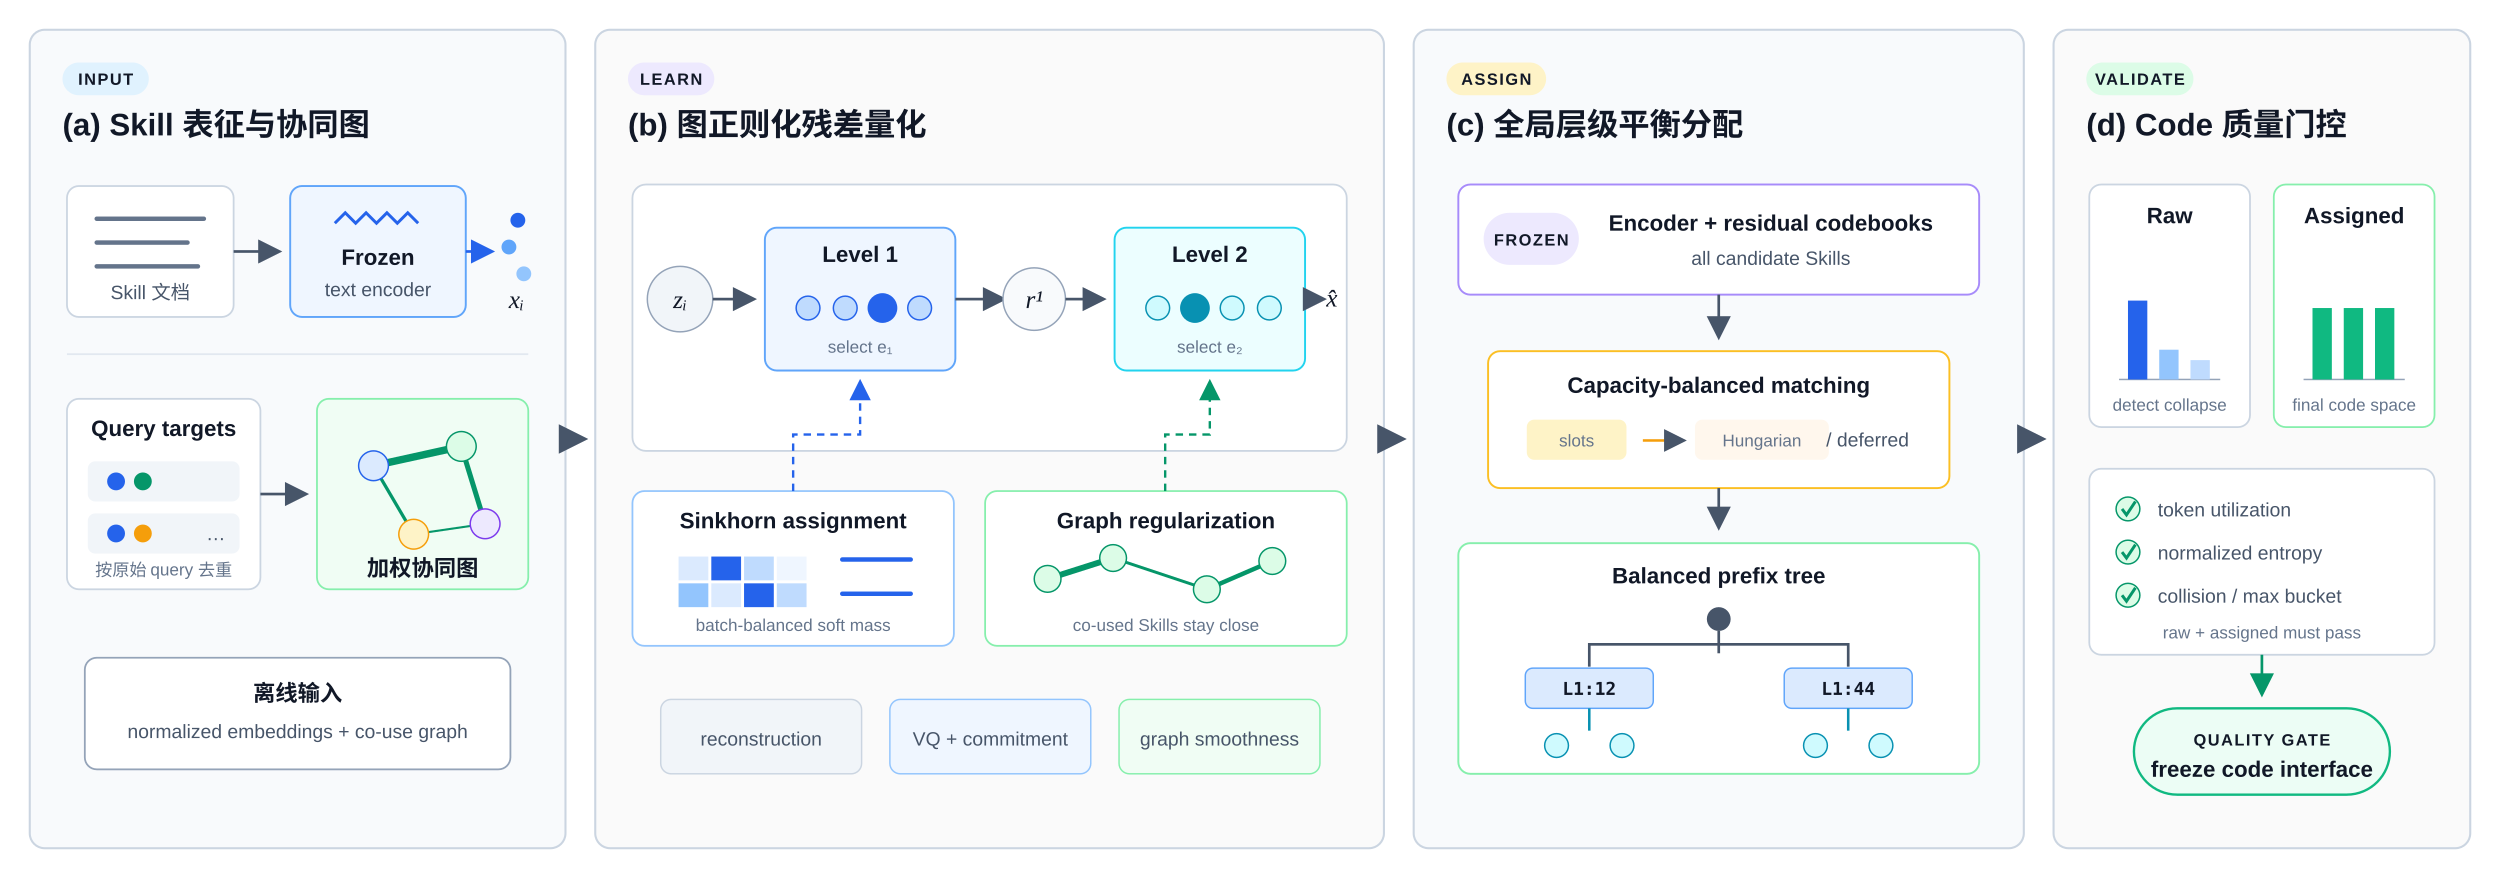
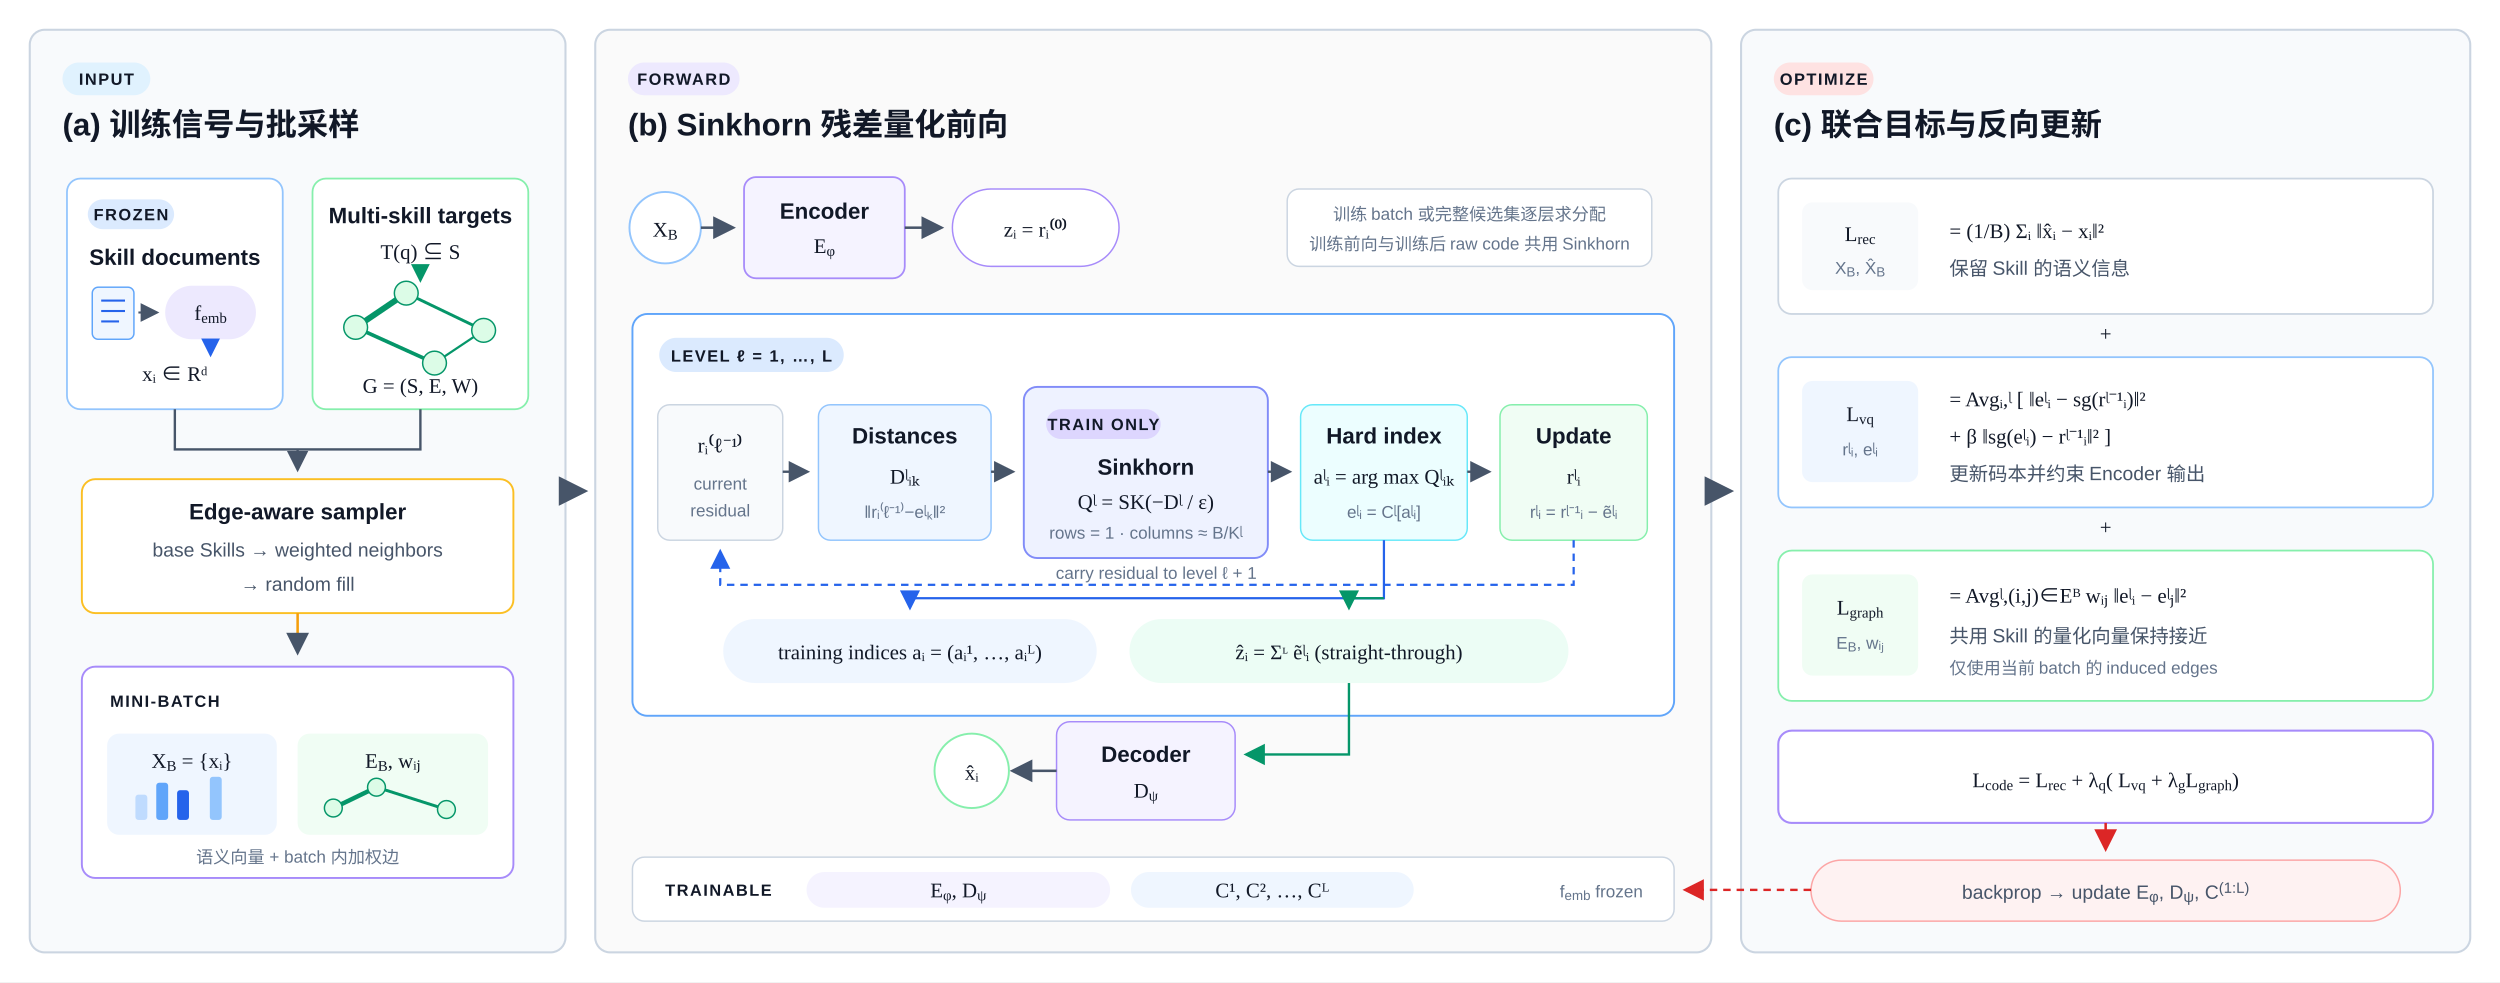
- <svg xmlns="http://www.w3.org/2000/svg" xml:lang="zh-CN" width="1680" height="590" viewBox="0 0 1680 590" role="img" aria-labelledby="title desc">
+ <svg xmlns="http://www.w3.org/2000/svg" xml:lang="zh-CN" width="1680" height="660" viewBox="0 0 1680 660" role="img" aria-labelledby="title desc">
  <defs>
    <marker id="arrow" markerWidth="9" markerHeight="9" refX="7.5" refY="4.5" orient="auto" markerUnits="strokeWidth">
      <path d="M0,0 L9,4.5 L0,9 z" fill="#475569" />
    </marker>
    <marker id="arrow-blue" markerWidth="9" markerHeight="9" refX="7.5" refY="4.5" orient="auto" markerUnits="strokeWidth">
      <path d="M0,0 L9,4.5 L0,9 z" fill="#2563eb" />
    </marker>
    <marker id="arrow-green" markerWidth="9" markerHeight="9" refX="7.5" refY="4.5" orient="auto" markerUnits="strokeWidth">
      <path d="M0,0 L9,4.5 L0,9 z" fill="#059669" />
    </marker>
+     <marker id="arrow-red" markerWidth="9" markerHeight="9" refX="7.5" refY="4.5" orient="auto" markerUnits="strokeWidth">
+       <path d="M0,0 L9,4.5 L0,9 z" fill="#dc2626" />
+     </marker>
    <style>
      text { font-family: Arial, "Noto Sans CJK SC", "Microsoft YaHei", sans-serif; fill: #111827; }
      .panel-title { font-size: 21px; font-weight: 700; }
      .phase { font-size: 11px; font-weight: 700; letter-spacing: 1px; }
      .label { font-size: 15px; font-weight: 650; }
      .small { font-size: 13px; font-weight: 500; fill: #475569; }
      .tiny { font-size: 11.5px; font-weight: 500; fill: #64748b; }
-       .math { font-family: "Times New Roman", serif; font-size: 17px; font-style: italic; }
-       .mono { font-family: "SFMono-Regular", Consolas, monospace; font-size: 12px; font-weight: 600; }
+       .math { font-family: "Times New Roman", "Noto Sans CJK SC", serif; font-size: 17px; font-style: italic; }
+       .formula { font-family: "Times New Roman", "Noto Sans CJK SC", serif; font-size: 14px; }
+       .mono { font-family: "SFMono-Regular", Consolas, monospace; font-size: 12px; font-weight: 650; }
    </style>
  </defs>
-   <rect width="1680" height="590" fill="#ffffff" />
-   <rect x="20" y="20" width="360" height="550" rx="10" fill="#f8fafc" stroke="#cbd5e1" stroke-width="1.4" />
-   <rect x="400" y="20" width="530" height="550" rx="10" fill="#fafafa" stroke="#cbd5e1" stroke-width="1.4" />
-   <rect x="950" y="20" width="410" height="550" rx="10" fill="#f8fafc" stroke="#cbd5e1" stroke-width="1.4" />
-   <rect x="1380" y="20" width="280" height="550" rx="10" fill="#fafafa" stroke="#cbd5e1" stroke-width="1.4" />
-   <path d="M380 295 H392" fill="none" stroke="#94a3b8" stroke-width="2.2" marker-end="url(#arrow)" />
-   <path d="M930 295 H942" fill="none" stroke="#94a3b8" stroke-width="2.2" marker-end="url(#arrow)" />
-   <path d="M1360 295 H1372" fill="none" stroke="#94a3b8" stroke-width="2.2" marker-end="url(#arrow)" />
-   <rect x="42" y="42" width="58" height="22" rx="11" fill="#e0f2fe" />
-   <text x="71" y="57" text-anchor="middle" class="phase" fill="#0369a1">INPUT</text>
-   <text x="42" y="91" class="panel-title">(a) Skill 表征与协同图</text>
-   <rect x="45" y="125" width="112" height="88" rx="8" fill="#ffffff" stroke="#cbd5e1" stroke-width="1.2" />
-   <path d="M65 147 H137 M65 163 H126 M65 179 H133" fill="none" stroke="#64748b" stroke-width="3" stroke-linecap="round" />
-   <text x="101" y="201" text-anchor="middle" class="small">Skill 文档</text>
-   <path d="M157 169 H187" fill="none" stroke="#475569" stroke-width="1.8" marker-end="url(#arrow)" />
-   <rect x="195" y="125" width="118" height="88" rx="8" fill="#eff6ff" stroke="#60a5fa" stroke-width="1.3" />
-   <path d="M225 150 L232 143 L239 150 L246 143 L253 150 L260 143 L267 150 L274 143 L281 150" fill="none" stroke="#2563eb" stroke-width="2" />
-   <text x="254" y="178" text-anchor="middle" class="label">Frozen</text>
-   <text x="254" y="199" text-anchor="middle" class="small">text encoder</text>
-   <path d="M313 169 H330" fill="none" stroke="#2563eb" stroke-width="1.8" marker-end="url(#arrow-blue)" />
-   <circle cx="348" cy="148" r="5" fill="#2563eb" />
-   <circle cx="342" cy="166" r="5" fill="#60a5fa" />
-   <circle cx="352" cy="184" r="5" fill="#93c5fd" />
-   <text x="347" y="207" text-anchor="middle" class="math">xᵢ</text>
-   <line x1="45" y1="238" x2="355" y2="238" stroke="#e2e8f0" stroke-width="1.2" />
-   <rect x="45" y="268" width="130" height="128" rx="8" fill="#ffffff" stroke="#cbd5e1" stroke-width="1.2" />
-   <text x="110" y="293" text-anchor="middle" class="label">Query targets</text>
-   <rect x="59" y="310" width="102" height="27" rx="5" fill="#f1f5f9" />
-   <circle cx="78" cy="323.5" r="6" fill="#2563eb" />
-   <circle cx="96" cy="323.5" r="6" fill="#059669" />
-   <rect x="59" y="345" width="102" height="27" rx="5" fill="#f1f5f9" />
-   <circle cx="78" cy="358.5" r="6" fill="#2563eb" />
-   <circle cx="96" cy="358.5" r="6" fill="#f59e0b" />
-   <text x="145" y="363" text-anchor="middle" class="small">…</text>
-   <text x="110" y="387" text-anchor="middle" class="tiny">按原始 query 去重</text>
-   <path d="M175 332 H205" fill="none" stroke="#475569" stroke-width="1.8" marker-end="url(#arrow)" />
-   <rect x="213" y="268" width="142" height="128" rx="8" fill="#f0fdf4" stroke="#86efac" stroke-width="1.2" />
-   <line x1="251" y1="313" x2="310" y2="300" stroke="#059669" stroke-width="5" stroke-linecap="round" />
-   <line x1="251" y1="313" x2="278" y2="359" stroke="#059669" stroke-width="2.2" />
-   <line x1="310" y1="300" x2="326" y2="352" stroke="#059669" stroke-width="3.4" />
-   <line x1="278" y1="359" x2="326" y2="352" stroke="#059669" stroke-width="1.4" />
-   <circle cx="251" cy="313" r="10" fill="#dbeafe" stroke="#2563eb" />
-   <circle cx="310" cy="300" r="10" fill="#dcfce7" stroke="#059669" />
-   <circle cx="278" cy="359" r="10" fill="#fef3c7" stroke="#f59e0b" />
-   <circle cx="326" cy="352" r="10" fill="#ede9fe" stroke="#7c3aed" />
-   <text x="284" y="387" text-anchor="middle" class="label">加权协同图</text>
-   <rect x="57" y="442" width="286" height="75" rx="8" fill="#ffffff" stroke="#94a3b8" stroke-width="1.2" />
-   <text x="200" y="471" text-anchor="middle" class="label">离线输入</text>
-   <text x="200" y="496" text-anchor="middle" class="small">normalized embeddings + co-use graph</text>
-   <rect x="422" y="42" width="58" height="22" rx="11" fill="#ede9fe" />
-   <text x="451" y="57" text-anchor="middle" class="phase" fill="#6d28d9">LEARN</text>
-   <text x="422" y="91" class="panel-title">(b) 图正则化残差量化</text>
-   <rect x="425" y="124" width="480" height="179" rx="9" fill="#ffffff" stroke="#cbd5e1" stroke-width="1.2" />
-   <circle cx="457" cy="201" r="22" fill="#f1f5f9" stroke="#94a3b8" />
-   <text x="457" y="207" text-anchor="middle" class="math">zᵢ</text>
-   <path d="M479 201 H506" fill="none" stroke="#475569" stroke-width="1.8" marker-end="url(#arrow)" />
-   <rect x="514" y="153" width="128" height="96" rx="8" fill="#eff6ff" stroke="#60a5fa" stroke-width="1.3" />
-   <text x="578" y="176" text-anchor="middle" class="label">Level 1</text>
-   <circle cx="543" cy="207" r="8" fill="#bfdbfe" stroke="#2563eb" />
-   <circle cx="568" cy="207" r="8" fill="#bfdbfe" stroke="#2563eb" />
-   <circle cx="593" cy="207" r="10" fill="#2563eb" />
-   <circle cx="618" cy="207" r="8" fill="#bfdbfe" stroke="#2563eb" />
-   <text x="578" y="237" text-anchor="middle" class="tiny">select e₁</text>
-   <path d="M642 201 H674" fill="none" stroke="#475569" stroke-width="1.8" marker-end="url(#arrow)" />
-   <circle cx="695" cy="201" r="21" fill="#f8fafc" stroke="#94a3b8" />
-   <text x="695" y="207" text-anchor="middle" class="math">r¹</text>
-   <path d="M716 201 H741" fill="none" stroke="#475569" stroke-width="1.8" marker-end="url(#arrow)" />
-   <rect x="749" y="153" width="128" height="96" rx="8" fill="#ecfeff" stroke="#22d3ee" stroke-width="1.3" />
-   <text x="813" y="176" text-anchor="middle" class="label">Level 2</text>
-   <circle cx="778" cy="207" r="8" fill="#cffafe" stroke="#0891b2" />
-   <circle cx="803" cy="207" r="10" fill="#0891b2" />
-   <circle cx="828" cy="207" r="8" fill="#cffafe" stroke="#0891b2" />
-   <circle cx="853" cy="207" r="8" fill="#cffafe" stroke="#0891b2" />
-   <text x="813" y="237" text-anchor="middle" class="tiny">select e₂</text>
-   <path d="M877 201 H889" fill="none" stroke="#475569" stroke-width="1.8" marker-end="url(#arrow)" />
-   <text x="895" y="206" text-anchor="middle" class="math">x̂</text>
-   <rect x="425" y="330" width="216" height="104" rx="8" fill="#ffffff" stroke="#93c5fd" stroke-width="1.2" />
-   <text x="533" y="355" text-anchor="middle" class="label">Sinkhorn assignment</text>
-   <rect x="456" y="374" width="20" height="16" fill="#dbeafe" />
-   <rect x="478" y="374" width="20" height="16" fill="#2563eb" />
-   <rect x="500" y="374" width="20" height="16" fill="#bfdbfe" />
-   <rect x="522" y="374" width="20" height="16" fill="#eff6ff" />
-   <rect x="456" y="392" width="20" height="16" fill="#93c5fd" />
-   <rect x="478" y="392" width="20" height="16" fill="#dbeafe" />
-   <rect x="500" y="392" width="20" height="16" fill="#2563eb" />
-   <rect x="522" y="392" width="20" height="16" fill="#bfdbfe" />
-   <path d="M566 376 H612 M566 399 H612" fill="none" stroke="#2563eb" stroke-width="3" stroke-linecap="round" />
-   <text x="533" y="424" text-anchor="middle" class="tiny">batch-balanced soft mass</text>
-   <rect x="662" y="330" width="243" height="104" rx="8" fill="#ffffff" stroke="#86efac" stroke-width="1.2" />
-   <text x="783.5" y="355" text-anchor="middle" class="label">Graph regularization</text>
-   <line x1="704" y1="389" x2="748" y2="375" stroke="#059669" stroke-width="4" />
-   <line x1="748" y1="375" x2="811" y2="396" stroke="#059669" stroke-width="2" />
-   <line x1="811" y1="396" x2="855" y2="377" stroke="#059669" stroke-width="3" />
-   <circle cx="704" cy="389" r="9" fill="#dcfce7" stroke="#059669" />
-   <circle cx="748" cy="375" r="9" fill="#dcfce7" stroke="#059669" />
-   <circle cx="811" cy="396" r="9" fill="#dcfce7" stroke="#059669" />
-   <circle cx="855" cy="377" r="9" fill="#dcfce7" stroke="#059669" />
-   <text x="783.5" y="424" text-anchor="middle" class="tiny">co-used Skills stay close</text>
-   <path d="M533 330 V292 H578 V257" fill="none" stroke="#2563eb" stroke-width="1.6" stroke-dasharray="5 4" marker-end="url(#arrow-blue)" />
-   <path d="M783 330 V292 H813 V257" fill="none" stroke="#059669" stroke-width="1.6" stroke-dasharray="5 4" marker-end="url(#arrow-green)" />
-   <rect x="444" y="470" width="135" height="50" rx="7" fill="#f1f5f9" stroke="#cbd5e1" />
-   <text x="511.5" y="501" text-anchor="middle" class="small">reconstruction</text>
-   <rect x="598" y="470" width="135" height="50" rx="7" fill="#eff6ff" stroke="#93c5fd" />
-   <text x="665.5" y="501" text-anchor="middle" class="small">VQ + commitment</text>
-   <rect x="752" y="470" width="135" height="50" rx="7" fill="#f0fdf4" stroke="#86efac" />
-   <text x="819.5" y="501" text-anchor="middle" class="small">graph smoothness</text>
-   <rect x="972" y="42" width="67" height="22" rx="11" fill="#fef3c7" />
-   <text x="1005.5" y="57" text-anchor="middle" class="phase" fill="#92400e">ASSIGN</text>
-   <text x="972" y="91" class="panel-title">(c) 全局层级平衡分配</text>
-   <rect x="980" y="124" width="350" height="74" rx="8" fill="#ffffff" stroke="#a78bfa" stroke-width="1.3" />
-   <rect x="997" y="143" width="64" height="35" rx="17.5" fill="#ede9fe" />
-   <text x="1029" y="165" text-anchor="middle" class="phase" fill="#6d28d9">FROZEN</text>
-   <text x="1190" y="155" text-anchor="middle" class="label">Encoder + residual codebooks</text>
-   <text x="1190" y="178" text-anchor="middle" class="small">all candidate Skills</text>
-   <path d="M1155 198 V226" fill="none" stroke="#475569" stroke-width="1.8" marker-end="url(#arrow)" />
-   <rect x="1000" y="236" width="310" height="92" rx="8" fill="#ffffff" stroke="#fbbf24" stroke-width="1.3" />
-   <text x="1155" y="264" text-anchor="middle" class="label">Capacity-balanced matching</text>
-   <rect x="1026" y="282" width="67" height="27" rx="5" fill="#fef3c7" />
-   <text x="1059.5" y="300" text-anchor="middle" class="tiny">slots</text>
-   <path d="M1104 296 H1131" fill="none" stroke="#f59e0b" stroke-width="1.7" marker-end="url(#arrow)" />
-   <rect x="1139" y="282" width="90" height="27" rx="5" fill="#fff7ed" />
-   <text x="1184" y="300" text-anchor="middle" class="tiny">Hungarian</text>
-   <text x="1255" y="300" text-anchor="middle" class="small">/ deferred</text>
-   <path d="M1155 328 V354" fill="none" stroke="#475569" stroke-width="1.8" marker-end="url(#arrow)" />
-   <rect x="980" y="365" width="350" height="155" rx="8" fill="#ffffff" stroke="#86efac" stroke-width="1.3" />
-   <text x="1155" y="392" text-anchor="middle" class="label">Balanced prefix tree</text>
-   <circle cx="1155" cy="416" r="8" fill="#475569" />
-   <path d="M1155 424 V439 M1155 433 H1068 V448 M1155 433 H1242 V448" fill="none" stroke="#475569" stroke-width="1.8" />
-   <rect x="1025" y="449" width="86" height="27" rx="5" fill="#dbeafe" stroke="#60a5fa" />
-   <text x="1068" y="467" text-anchor="middle" class="mono">L1:12</text>
-   <rect x="1199" y="449" width="86" height="27" rx="5" fill="#dbeafe" stroke="#60a5fa" />
-   <text x="1242" y="467" text-anchor="middle" class="mono">L1:44</text>
-   <path d="M1068 476 V491 M1242 476 V491" fill="none" stroke="#0891b2" stroke-width="1.7" />
-   <circle cx="1046" cy="501" r="8" fill="#cffafe" stroke="#0891b2" />
-   <circle cx="1090" cy="501" r="8" fill="#cffafe" stroke="#0891b2" />
-   <circle cx="1220" cy="501" r="8" fill="#cffafe" stroke="#0891b2" />
-   <circle cx="1264" cy="501" r="8" fill="#cffafe" stroke="#0891b2" />
-   <rect x="1402" y="42" width="72" height="22" rx="11" fill="#dcfce7" />
-   <text x="1438" y="57" text-anchor="middle" class="phase" fill="#047857">VALIDATE</text>
-   <text x="1402" y="91" class="panel-title">(d) Code 质量门控</text>
-   <rect x="1404" y="124" width="108" height="163" rx="8" fill="#ffffff" stroke="#cbd5e1" stroke-width="1.2" />
-   <text x="1458" y="150" text-anchor="middle" class="label">Raw</text>
-   <line x1="1424" y1="255" x2="1492" y2="255" stroke="#94a3b8" />
-   <rect x="1430" y="202" width="13" height="53" fill="#2563eb" />
-   <rect x="1451" y="235" width="13" height="20" fill="#93c5fd" />
-   <rect x="1472" y="242" width="13" height="13" fill="#bfdbfe" />
-   <text x="1458" y="276" text-anchor="middle" class="tiny">detect collapse</text>
-   <rect x="1528" y="124" width="108" height="163" rx="8" fill="#ffffff" stroke="#86efac" stroke-width="1.2" />
-   <text x="1582" y="150" text-anchor="middle" class="label">Assigned</text>
-   <line x1="1548" y1="255" x2="1616" y2="255" stroke="#94a3b8" />
-   <rect x="1554" y="207" width="13" height="48" fill="#10b981" />
-   <rect x="1575" y="207" width="13" height="48" fill="#10b981" />
-   <rect x="1596" y="207" width="13" height="48" fill="#10b981" />
-   <text x="1582" y="276" text-anchor="middle" class="tiny">final code space</text>
-   <rect x="1404" y="315" width="232" height="125" rx="8" fill="#ffffff" stroke="#cbd5e1" stroke-width="1.2" />
-   <circle cx="1430" cy="342" r="8" fill="#dcfce7" stroke="#059669" />
-   <path d="M1426 342 L1429 346 L1435 337" fill="none" stroke="#059669" stroke-width="2" />
-   <text x="1450" y="347" class="small">token utilization</text>
-   <circle cx="1430" cy="371" r="8" fill="#dcfce7" stroke="#059669" />
-   <path d="M1426 371 L1429 375 L1435 366" fill="none" stroke="#059669" stroke-width="2" />
-   <text x="1450" y="376" class="small">normalized entropy</text>
-   <circle cx="1430" cy="400" r="8" fill="#dcfce7" stroke="#059669" />
-   <path d="M1426 400 L1429 404 L1435 395" fill="none" stroke="#059669" stroke-width="2" />
-   <text x="1450" y="405" class="small">collision / max bucket</text>
-   <text x="1520" y="429" text-anchor="middle" class="tiny">raw + assigned must pass</text>
-   <path d="M1520 440 V466" fill="none" stroke="#059669" stroke-width="1.8" marker-end="url(#arrow-green)" />
-   <rect x="1434" y="476" width="172" height="58" rx="29" fill="#ecfdf5" stroke="#10b981" stroke-width="1.6" />
-   <text x="1520" y="501" text-anchor="middle" class="phase" fill="#047857">QUALITY GATE</text>
-   <text x="1520" y="522" text-anchor="middle" class="label">freeze code interface</text>
+   <rect width="1680" height="660" fill="#ffffff" />
+   <rect x="20" y="20" width="360" height="620" rx="10" fill="#f8fafc" stroke="#cbd5e1" stroke-width="1.4" />
+   <rect x="400" y="20" width="750" height="620" rx="10" fill="#fafafa" stroke="#cbd5e1" stroke-width="1.4" />
+   <rect x="1170" y="20" width="490" height="620" rx="10" fill="#f8fafc" stroke="#cbd5e1" stroke-width="1.4" />
+   <path d="M380 330 H392" fill="none" stroke="#94a3b8" stroke-width="2.2" marker-end="url(#arrow)" />
+   <path d="M1150 330 H1162" fill="none" stroke="#94a3b8" stroke-width="2.2" marker-end="url(#arrow)" />
+   <rect x="42" y="42" width="59" height="22" rx="11" fill="#e0f2fe" />
+   <text x="71.5" y="57" text-anchor="middle" class="phase" fill="#0369a1">INPUT</text>
+   <text x="42" y="91" class="panel-title">(a) 训练信号与批采样</text>
+   <rect x="45" y="120" width="145" height="155" rx="9" fill="#ffffff" stroke="#93c5fd" stroke-width="1.2" />
+   <rect x="59" y="134" width="58" height="20" rx="10" fill="#dbeafe" />
+   <text x="88" y="148" text-anchor="middle" class="phase" fill="#1d4ed8">FROZEN</text>
+   <text x="117.5" y="178" text-anchor="middle" class="label">Skill documents</text>
+   <rect x="62" y="193" width="28" height="35" rx="4" fill="#eff6ff" stroke="#60a5fa" />
+   <path d="M68 202 H84 M68 209 H84 M68 216 H80" stroke="#2563eb" stroke-width="1.4" />
+   <path d="M93 210 H105" fill="none" stroke="#475569" stroke-width="1.4" marker-end="url(#arrow)" />
+   <rect x="111" y="192" width="61" height="36" rx="18" fill="#ede9fe" />
+   <text x="141.5" y="215" text-anchor="middle" class="formula">f<tspan baseline-shift="sub" font-size="10">emb</tspan>
+   </text>
+   <path d="M141.5 228 V238" fill="none" stroke="#2563eb" stroke-width="1.4" marker-end="url(#arrow-blue)" />
+   <text x="117.5" y="256" text-anchor="middle" class="formula">xᵢ ∈ Rᵈ</text>
+   <rect x="210" y="120" width="145" height="155" rx="9" fill="#ffffff" stroke="#86efac" stroke-width="1.2" />
+   <text x="282.5" y="150" text-anchor="middle" class="label">Multi-skill targets</text>
+   <text x="282.5" y="174" text-anchor="middle" class="formula">T(q) ⊆ S</text>
+   <path d="M282.5 179 V188" fill="none" stroke="#059669" stroke-width="1.4" marker-end="url(#arrow-green)" />
+   <line x1="239" y1="220" x2="273" y2="197" stroke="#059669" stroke-width="4" />
+   <line x1="273" y1="197" x2="325" y2="222" stroke="#059669" stroke-width="2" />
+   <line x1="239" y1="220" x2="292" y2="244" stroke="#059669" stroke-width="2.5" />
+   <line x1="292" y1="244" x2="325" y2="222" stroke="#059669" stroke-width="1.5" />
+   <circle cx="239" cy="220" r="8" fill="#dcfce7" stroke="#059669" />
+   <circle cx="273" cy="197" r="8" fill="#dcfce7" stroke="#059669" />
+   <circle cx="292" cy="244" r="8" fill="#dcfce7" stroke="#059669" />
+   <circle cx="325" cy="222" r="8" fill="#dcfce7" stroke="#059669" />
+   <text x="282.5" y="264" text-anchor="middle" class="formula">G = (S, E, W)</text>
+   <path d="M117.5 275 V302 H200 M282.5 275 V302 H200 V315" fill="none" stroke="#475569" stroke-width="1.6" marker-end="url(#arrow)" />
+   <rect x="55" y="322" width="290" height="90" rx="9" fill="#ffffff" stroke="#fbbf24" stroke-width="1.3" />
+   <text x="200" y="349" text-anchor="middle" class="label">Edge-aware sampler</text>
+   <text x="200" y="374" text-anchor="middle" class="small">base Skills → weighted neighbors</text>
+   <text x="200" y="397" text-anchor="middle" class="small">→ random fill</text>
+   <path d="M200 412 V438" fill="none" stroke="#f59e0b" stroke-width="1.7" marker-end="url(#arrow)" />
+   <rect x="55" y="448" width="290" height="142" rx="9" fill="#ffffff" stroke="#a78bfa" stroke-width="1.3" />
+   <text x="74" y="475" class="phase" fill="#6d28d9">MINI-BATCH</text>
+   <rect x="72" y="493" width="114" height="68" rx="8" fill="#eff6ff" />
+   <text x="129" y="516" text-anchor="middle" class="formula">X<tspan baseline-shift="sub" font-size="10">B</tspan> = {xᵢ}</text>
+   <rect x="91" y="534" width="8" height="17" rx="2" fill="#bfdbfe" />
+   <rect x="105" y="526" width="8" height="25" rx="2" fill="#60a5fa" />
+   <rect x="119" y="531" width="8" height="20" rx="2" fill="#2563eb" />
+   <rect x="141" y="522" width="8" height="29" rx="2" fill="#93c5fd" />
+   <rect x="200" y="493" width="128" height="68" rx="8" fill="#f0fdf4" />
+   <text x="264" y="516" text-anchor="middle" class="formula">E<tspan baseline-shift="sub" font-size="10">B</tspan>, wᵢⱼ</text>
+   <line x1="224" y1="543" x2="253" y2="529" stroke="#059669" stroke-width="3" />
+   <line x1="253" y1="529" x2="300" y2="544" stroke="#059669" stroke-width="2" />
+   <circle cx="224" cy="543" r="6" fill="#dcfce7" stroke="#059669" />
+   <circle cx="253" cy="529" r="6" fill="#dcfce7" stroke="#059669" />
+   <circle cx="300" cy="544" r="6" fill="#dcfce7" stroke="#059669" />
+   <text x="200" y="580" text-anchor="middle" class="tiny">语义向量 + batch 内加权边</text>
+   <rect x="422" y="42" width="75" height="22" rx="11" fill="#ede9fe" />
+   <text x="459.5" y="57" text-anchor="middle" class="phase" fill="#6d28d9">FORWARD</text>
+   <text x="422" y="91" class="panel-title">(b) Sinkhorn 残差量化前向</text>
+   <circle cx="447" cy="153" r="24" fill="#ffffff" stroke="#93c5fd" stroke-width="1.3" />
+   <text x="447" y="159" text-anchor="middle" class="formula">X<tspan baseline-shift="sub" font-size="10">B</tspan>
+   </text>
+   <path d="M471 153 H492" fill="none" stroke="#475569" stroke-width="1.7" marker-end="url(#arrow)" />
+   <rect x="500" y="119" width="108" height="68" rx="8" fill="#f5f3ff" stroke="#a78bfa" stroke-width="1.2" />
+   <text x="554" y="147" text-anchor="middle" class="label">Encoder</text>
+   <text x="554" y="170" text-anchor="middle" class="formula">E<tspan baseline-shift="sub" font-size="10">φ</tspan>
+   </text>
+   <path d="M608 153 H632" fill="none" stroke="#475569" stroke-width="1.7" marker-end="url(#arrow)" />
+   <rect x="640" y="127" width="112" height="52" rx="26" fill="#ffffff" stroke="#a78bfa" />
+   <text x="696" y="159" text-anchor="middle" class="formula">zᵢ = rᵢ⁽⁰⁾</text>
+   <rect x="865" y="127" width="245" height="52" rx="8" fill="#ffffff" stroke="#cbd5e1" />
+   <text x="987.5" y="148" text-anchor="middle" class="tiny">训练 batch 或完整候选集逐层求分配</text>
+   <text x="987.5" y="168" text-anchor="middle" class="tiny">训练前向与训练后 raw code 共用 Sinkhorn</text>
+   <rect x="425" y="211" width="700" height="270" rx="10" fill="#ffffff" stroke="#60a5fa" stroke-width="1.3" />
+   <rect x="443" y="227" width="124" height="23" rx="11.5" fill="#dbeafe" />
+   <text x="505" y="243" text-anchor="middle" class="phase" fill="#1d4ed8">LEVEL ℓ = 1, …, L</text>
+   <rect x="442" y="272" width="84" height="91" rx="8" fill="#f8fafc" stroke="#cbd5e1" />
+   <text x="484" y="304" text-anchor="middle" class="formula">rᵢ⁽ℓ⁻¹⁾</text>
+   <text x="484" y="329" text-anchor="middle" class="tiny">current</text>
+   <text x="484" y="347" text-anchor="middle" class="tiny">residual</text>
+   <path d="M526 317 H542" fill="none" stroke="#475569" stroke-width="1.6" marker-end="url(#arrow)" />
+   <rect x="550" y="272" width="116" height="91" rx="8" fill="#eff6ff" stroke="#93c5fd" />
+   <text x="608" y="298" text-anchor="middle" class="label">Distances</text>
+   <text x="608" y="325" text-anchor="middle" class="formula">Dᶩᵢₖ</text>
+   <text x="608" y="348" text-anchor="middle" class="tiny">‖rᵢ⁽ℓ⁻¹⁾−eᶩₖ‖²</text>
+   <path d="M666 317 H680" fill="none" stroke="#475569" stroke-width="1.6" marker-end="url(#arrow)" />
+   <rect x="688" y="260" width="164" height="115" rx="9" fill="#eef2ff" stroke="#818cf8" stroke-width="1.3" />
+   <rect x="703" y="275" width="77" height="20" rx="10" fill="#ddd6fe" />
+   <text x="741.5" y="289" text-anchor="middle" class="phase" fill="#6d28d9">TRAIN ONLY</text>
+   <text x="770" y="319" text-anchor="middle" class="label">Sinkhorn</text>
+   <text x="770" y="342" text-anchor="middle" class="formula">Qᶩ = SK(−Dᶩ / ε)</text>
+   <text x="770" y="362" text-anchor="middle" class="tiny">rows = 1 · columns ≈ B/Kᶩ</text>
+   <path d="M852 317 H866" fill="none" stroke="#475569" stroke-width="1.6" marker-end="url(#arrow)" />
+   <rect x="874" y="272" width="112" height="91" rx="8" fill="#ecfeff" stroke="#67e8f9" />
+   <text x="930" y="298" text-anchor="middle" class="label">Hard index</text>
+   <text x="930" y="325" text-anchor="middle" class="formula">aᶩᵢ = arg max Qᶩᵢₖ</text>
+   <text x="930" y="348" text-anchor="middle" class="tiny">eᶩᵢ = Cᶩ[aᶩᵢ]</text>
+   <path d="M986 317 H1000" fill="none" stroke="#475569" stroke-width="1.6" marker-end="url(#arrow)" />
+   <rect x="1008" y="272" width="99" height="91" rx="8" fill="#f0fdf4" stroke="#86efac" />
+   <text x="1057.5" y="298" text-anchor="middle" class="label">Update</text>
+   <text x="1057.5" y="325" text-anchor="middle" class="formula">rᶩᵢ</text>
+   <text x="1057.5" y="348" text-anchor="middle" class="tiny">rᶩᵢ = rᶩ⁻¹ᵢ − ẽᶩᵢ</text>
+   <path d="M1057.5 363 V393 H484 V371" fill="none" stroke="#2563eb" stroke-width="1.5" stroke-dasharray="5 4" marker-end="url(#arrow-blue)" />
+   <text x="777" y="389" text-anchor="middle" class="tiny">carry residual to level ℓ + 1</text>
+   <path d="M930 363 V402 H611.5 V408" fill="none" stroke="#2563eb" stroke-width="1.5" marker-end="url(#arrow-blue)" />
+   <path d="M930 402 H906.5 V408" fill="none" stroke="#059669" stroke-width="1.5" marker-end="url(#arrow-green)" />
+   <rect x="486" y="416" width="251" height="43" rx="21.5" fill="#eff6ff" />
+   <text x="611.5" y="443" text-anchor="middle" class="formula">training indices  aᵢ = (aᵢ¹, …, aᵢᴸ)</text>
+   <rect x="759" y="416" width="295" height="43" rx="21.5" fill="#ecfdf5" />
+   <text x="906.5" y="443" text-anchor="middle" class="formula">ẑᵢ = Σᶫ ẽᶩᵢ  (straight-through)</text>
+   <path d="M906.5 459 V507 H838" fill="none" stroke="#059669" stroke-width="1.6" marker-end="url(#arrow-green)" />
+   <rect x="710" y="485" width="120" height="66" rx="9" fill="#f5f3ff" stroke="#a78bfa" />
+   <text x="770" y="512" text-anchor="middle" class="label">Decoder</text>
+   <text x="770" y="536" text-anchor="middle" class="formula">D<tspan baseline-shift="sub" font-size="10">ψ</tspan>
+   </text>
+   <path d="M710 518 H681" fill="none" stroke="#475569" stroke-width="1.7" marker-end="url(#arrow)" />
+   <circle cx="653" cy="518" r="25" fill="#ffffff" stroke="#86efac" stroke-width="1.3" />
+   <text x="653" y="524" text-anchor="middle" class="formula">x̂ᵢ</text>
+   <rect x="425" y="576" width="700" height="43" rx="8" fill="#ffffff" stroke="#cbd5e1" />
+   <text x="447" y="602" class="phase" fill="#475569">TRAINABLE</text>
+   <rect x="542" y="586" width="204" height="24" rx="12" fill="#f5f3ff" />
+   <text x="644" y="603" text-anchor="middle" class="formula">E<tspan baseline-shift="sub" font-size="10">φ</tspan>, D<tspan baseline-shift="sub" font-size="10">ψ</tspan>
+   </text>
+   <rect x="760" y="586" width="190" height="24" rx="12" fill="#eff6ff" />
+   <text x="855" y="603" text-anchor="middle" class="formula">C¹, C², …, Cᴸ</text>
+   <text x="1104" y="603" text-anchor="end" class="tiny">f<tspan baseline-shift="sub" font-size="9">emb</tspan> frozen</text>
+   <rect x="1192" y="42" width="67" height="22" rx="11" fill="#fee2e2" />
+   <text x="1225.5" y="57" text-anchor="middle" class="phase" fill="#b91c1c">OPTIMIZE</text>
+   <text x="1192" y="91" class="panel-title">(c) 联合目标与反向更新</text>
+   <rect x="1195" y="120" width="440" height="91" rx="9" fill="#ffffff" stroke="#cbd5e1" stroke-width="1.2" />
+   <rect x="1211" y="136" width="78" height="59" rx="7" fill="#f8fafc" />
+   <text x="1250" y="162" text-anchor="middle" class="formula">L<tspan baseline-shift="sub" font-size="10">rec</tspan>
+   </text>
+   <text x="1250" y="184" text-anchor="middle" class="tiny">X<tspan baseline-shift="sub" font-size="9">B</tspan>, X̂<tspan baseline-shift="sub" font-size="9">B</tspan>
+   </text>
+   <text x="1310" y="160" class="formula">= (1/B) Σᵢ ‖x̂ᵢ − xᵢ‖²</text>
+   <text x="1310" y="185" class="small">保留 Skill 的语义信息</text>
+   <text x="1415" y="229" text-anchor="middle" class="formula">+</text>
+   <rect x="1195" y="240" width="440" height="101" rx="9" fill="#ffffff" stroke="#93c5fd" stroke-width="1.2" />
+   <rect x="1211" y="256" width="78" height="68" rx="7" fill="#eff6ff" />
+   <text x="1250" y="283" text-anchor="middle" class="formula">L<tspan baseline-shift="sub" font-size="10">vq</tspan>
+   </text>
+   <text x="1250" y="306" text-anchor="middle" class="tiny">rᶩᵢ, eᶩᵢ</text>
+   <text x="1310" y="273" class="formula">= Avgᵢ,ᶩ [ ‖eᶩᵢ − sg(rᶩ⁻¹ᵢ)‖²</text>
+   <text x="1310" y="298" class="formula">　+ β ‖sg(eᶩᵢ) − rᶩ⁻¹ᵢ‖² ]</text>
+   <text x="1310" y="323" class="small">更新码本并约束 Encoder 输出</text>
+   <text x="1415" y="359" text-anchor="middle" class="formula">+</text>
+   <rect x="1195" y="370" width="440" height="101" rx="9" fill="#ffffff" stroke="#86efac" stroke-width="1.2" />
+   <rect x="1211" y="386" width="78" height="68" rx="7" fill="#f0fdf4" />
+   <text x="1250" y="413" text-anchor="middle" class="formula">L<tspan baseline-shift="sub" font-size="10">graph</tspan>
+   </text>
+   <text x="1250" y="436" text-anchor="middle" class="tiny">E<tspan baseline-shift="sub" font-size="9">B</tspan>, wᵢⱼ</text>
+   <text x="1310" y="405" class="formula">= Avgᶩ,(i,j)∈Eᴮ wᵢⱼ ‖eᶩᵢ − eᶩⱼ‖²</text>
+   <text x="1310" y="432" class="small">共用 Skill 的量化向量保持接近</text>
+   <text x="1310" y="453" class="tiny">仅使用当前 batch 的 induced edges</text>
+   <rect x="1195" y="491" width="440" height="62" rx="9" fill="#ffffff" stroke="#a78bfa" stroke-width="1.4" />
+   <text x="1415" y="529" text-anchor="middle" class="formula">
+     L<tspan baseline-shift="sub" font-size="10">code</tspan>
+     = L<tspan baseline-shift="sub" font-size="10">rec</tspan>
+     + λ<tspan baseline-shift="sub" font-size="10">q</tspan>(
+     L<tspan baseline-shift="sub" font-size="10">vq</tspan>
+     + λ<tspan baseline-shift="sub" font-size="10">g</tspan>L<tspan baseline-shift="sub" font-size="10">graph</tspan>)
+   </text>
+   <path d="M1415 553 V570" fill="none" stroke="#dc2626" stroke-width="1.7" marker-end="url(#arrow-red)" />
+   <rect x="1217" y="578" width="396" height="41" rx="20.5" fill="#fef2f2" stroke="#fca5a5" />
+   <text x="1415" y="604" text-anchor="middle" class="small">backprop → update E<tspan baseline-shift="sub" font-size="10">φ</tspan>, D<tspan baseline-shift="sub" font-size="10">ψ</tspan>, C<tspan baseline-shift="super" font-size="10">(1:L)</tspan>
+   </text>
+   <path d="M1217 598 H1158 V598 H1133" fill="none" stroke="#dc2626" stroke-width="1.6" stroke-dasharray="5 4" marker-end="url(#arrow-red)" />
</svg>
